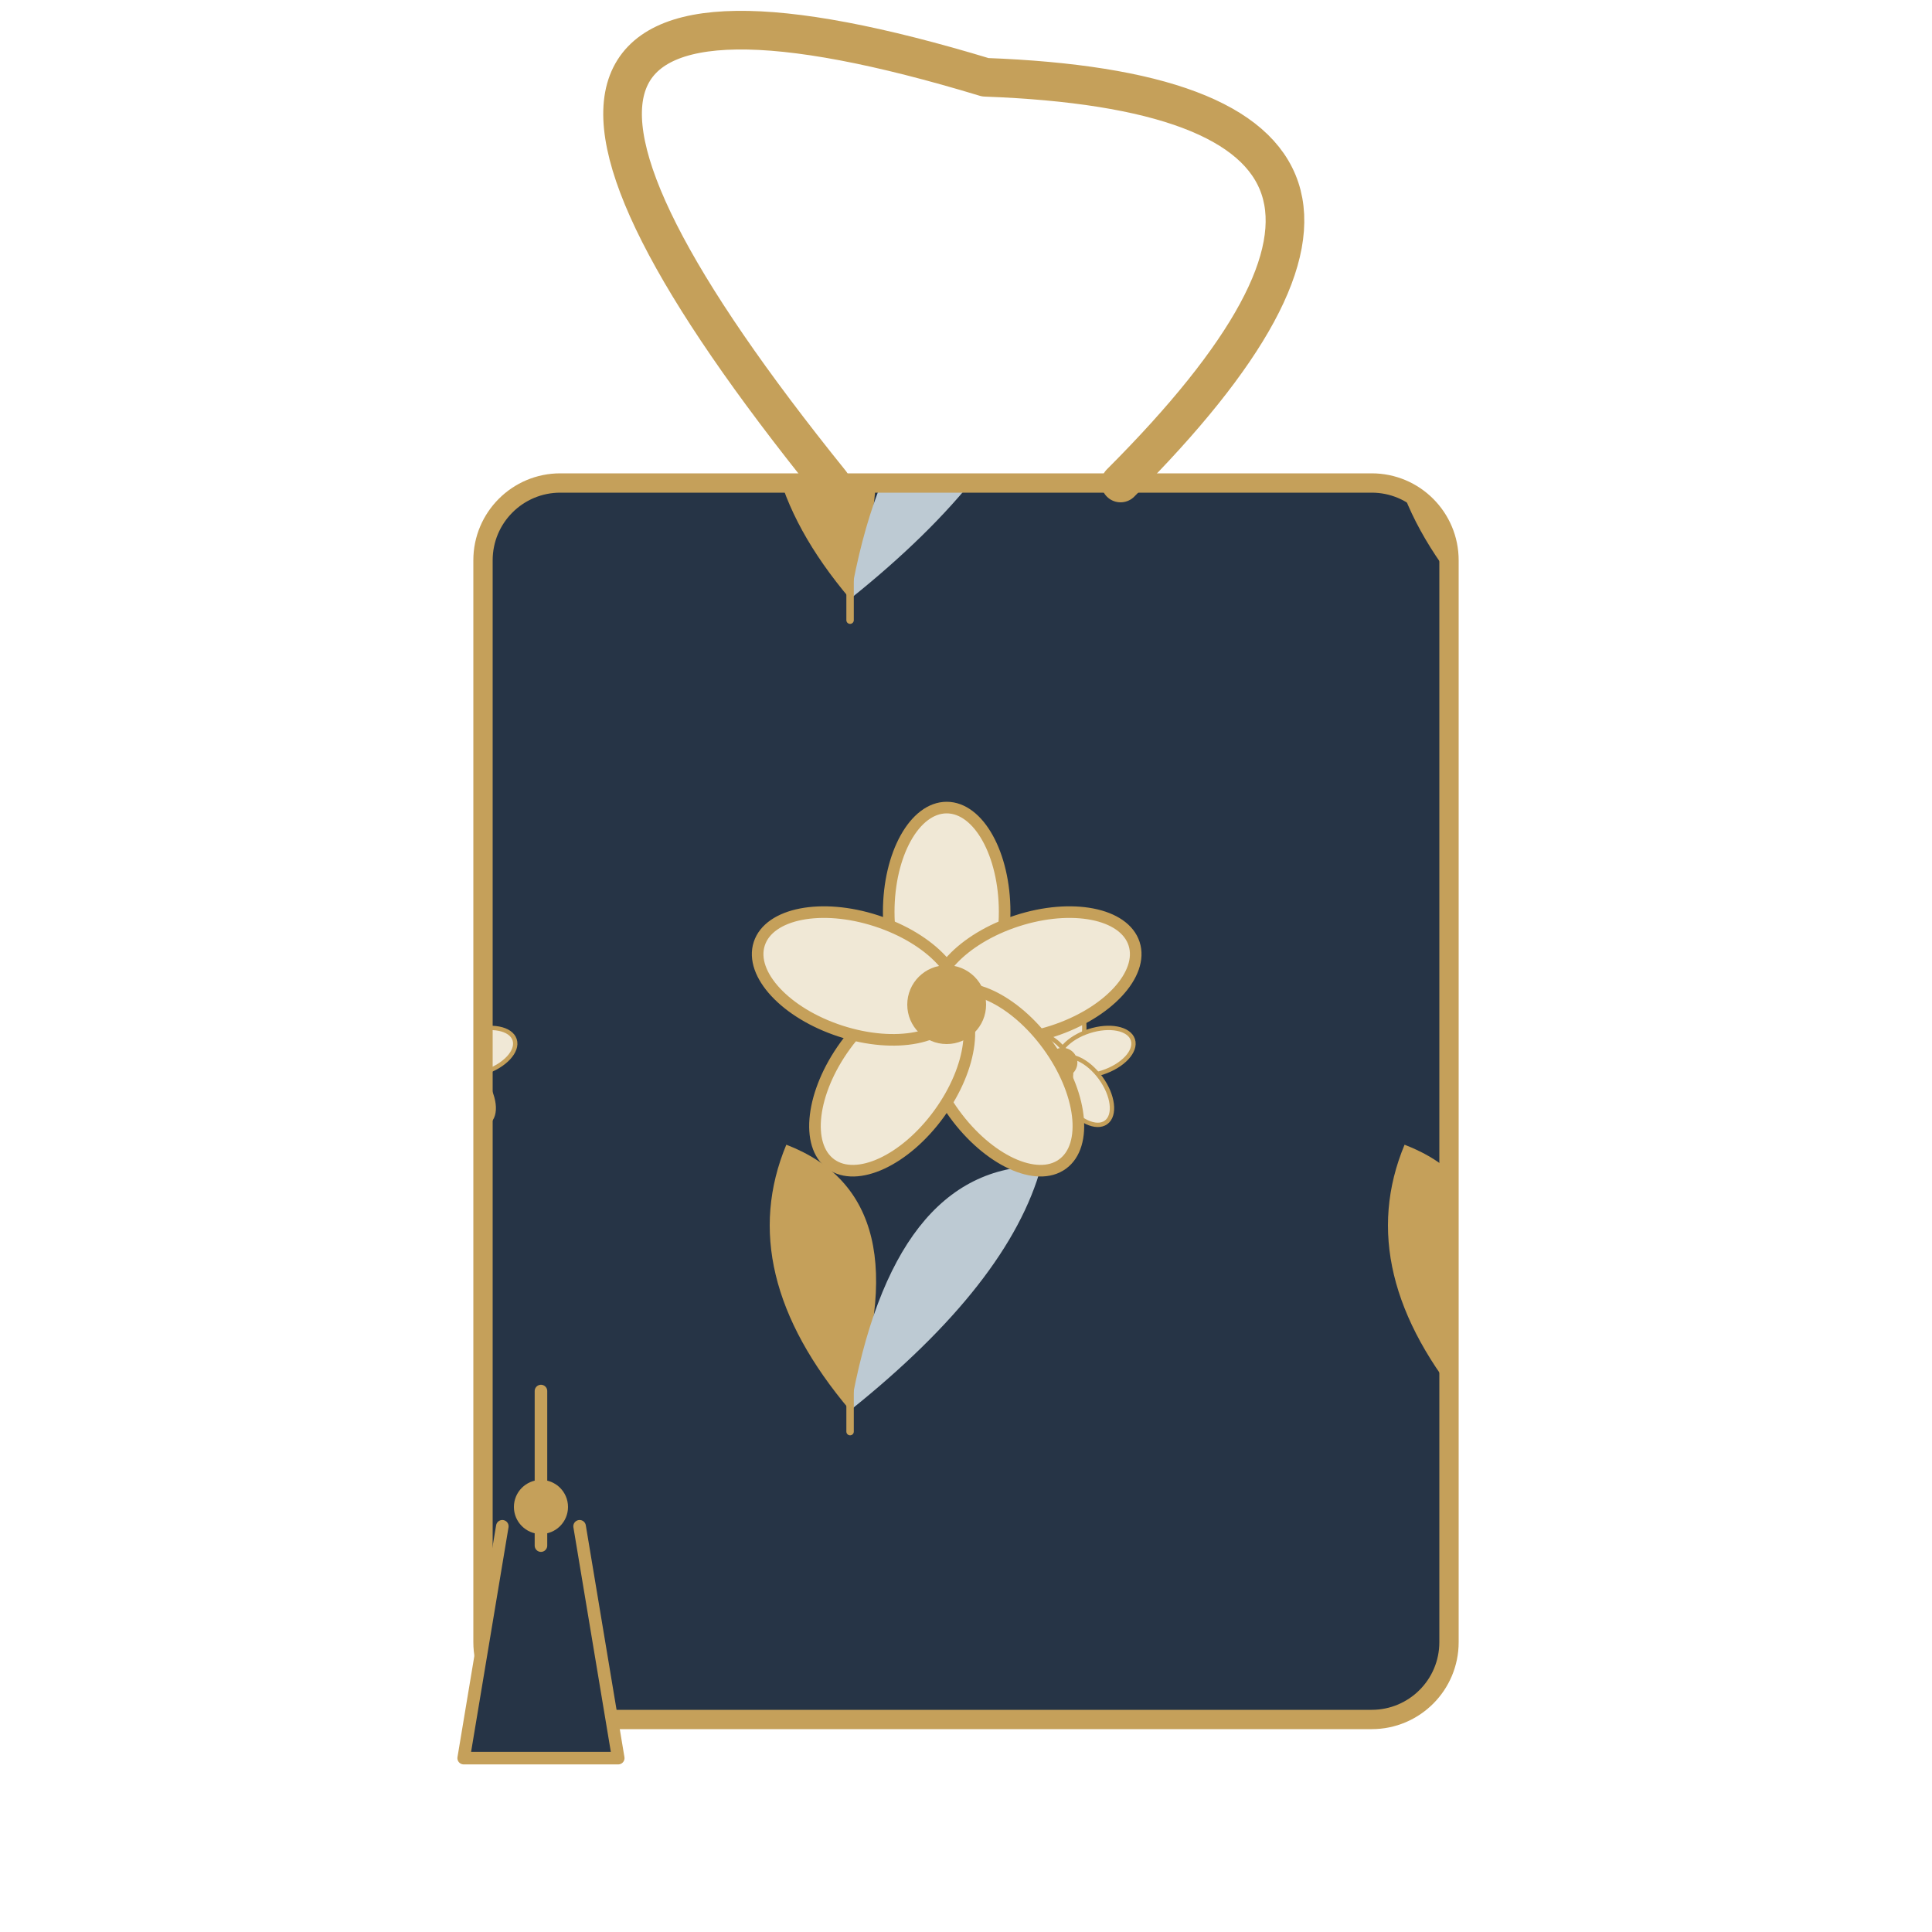
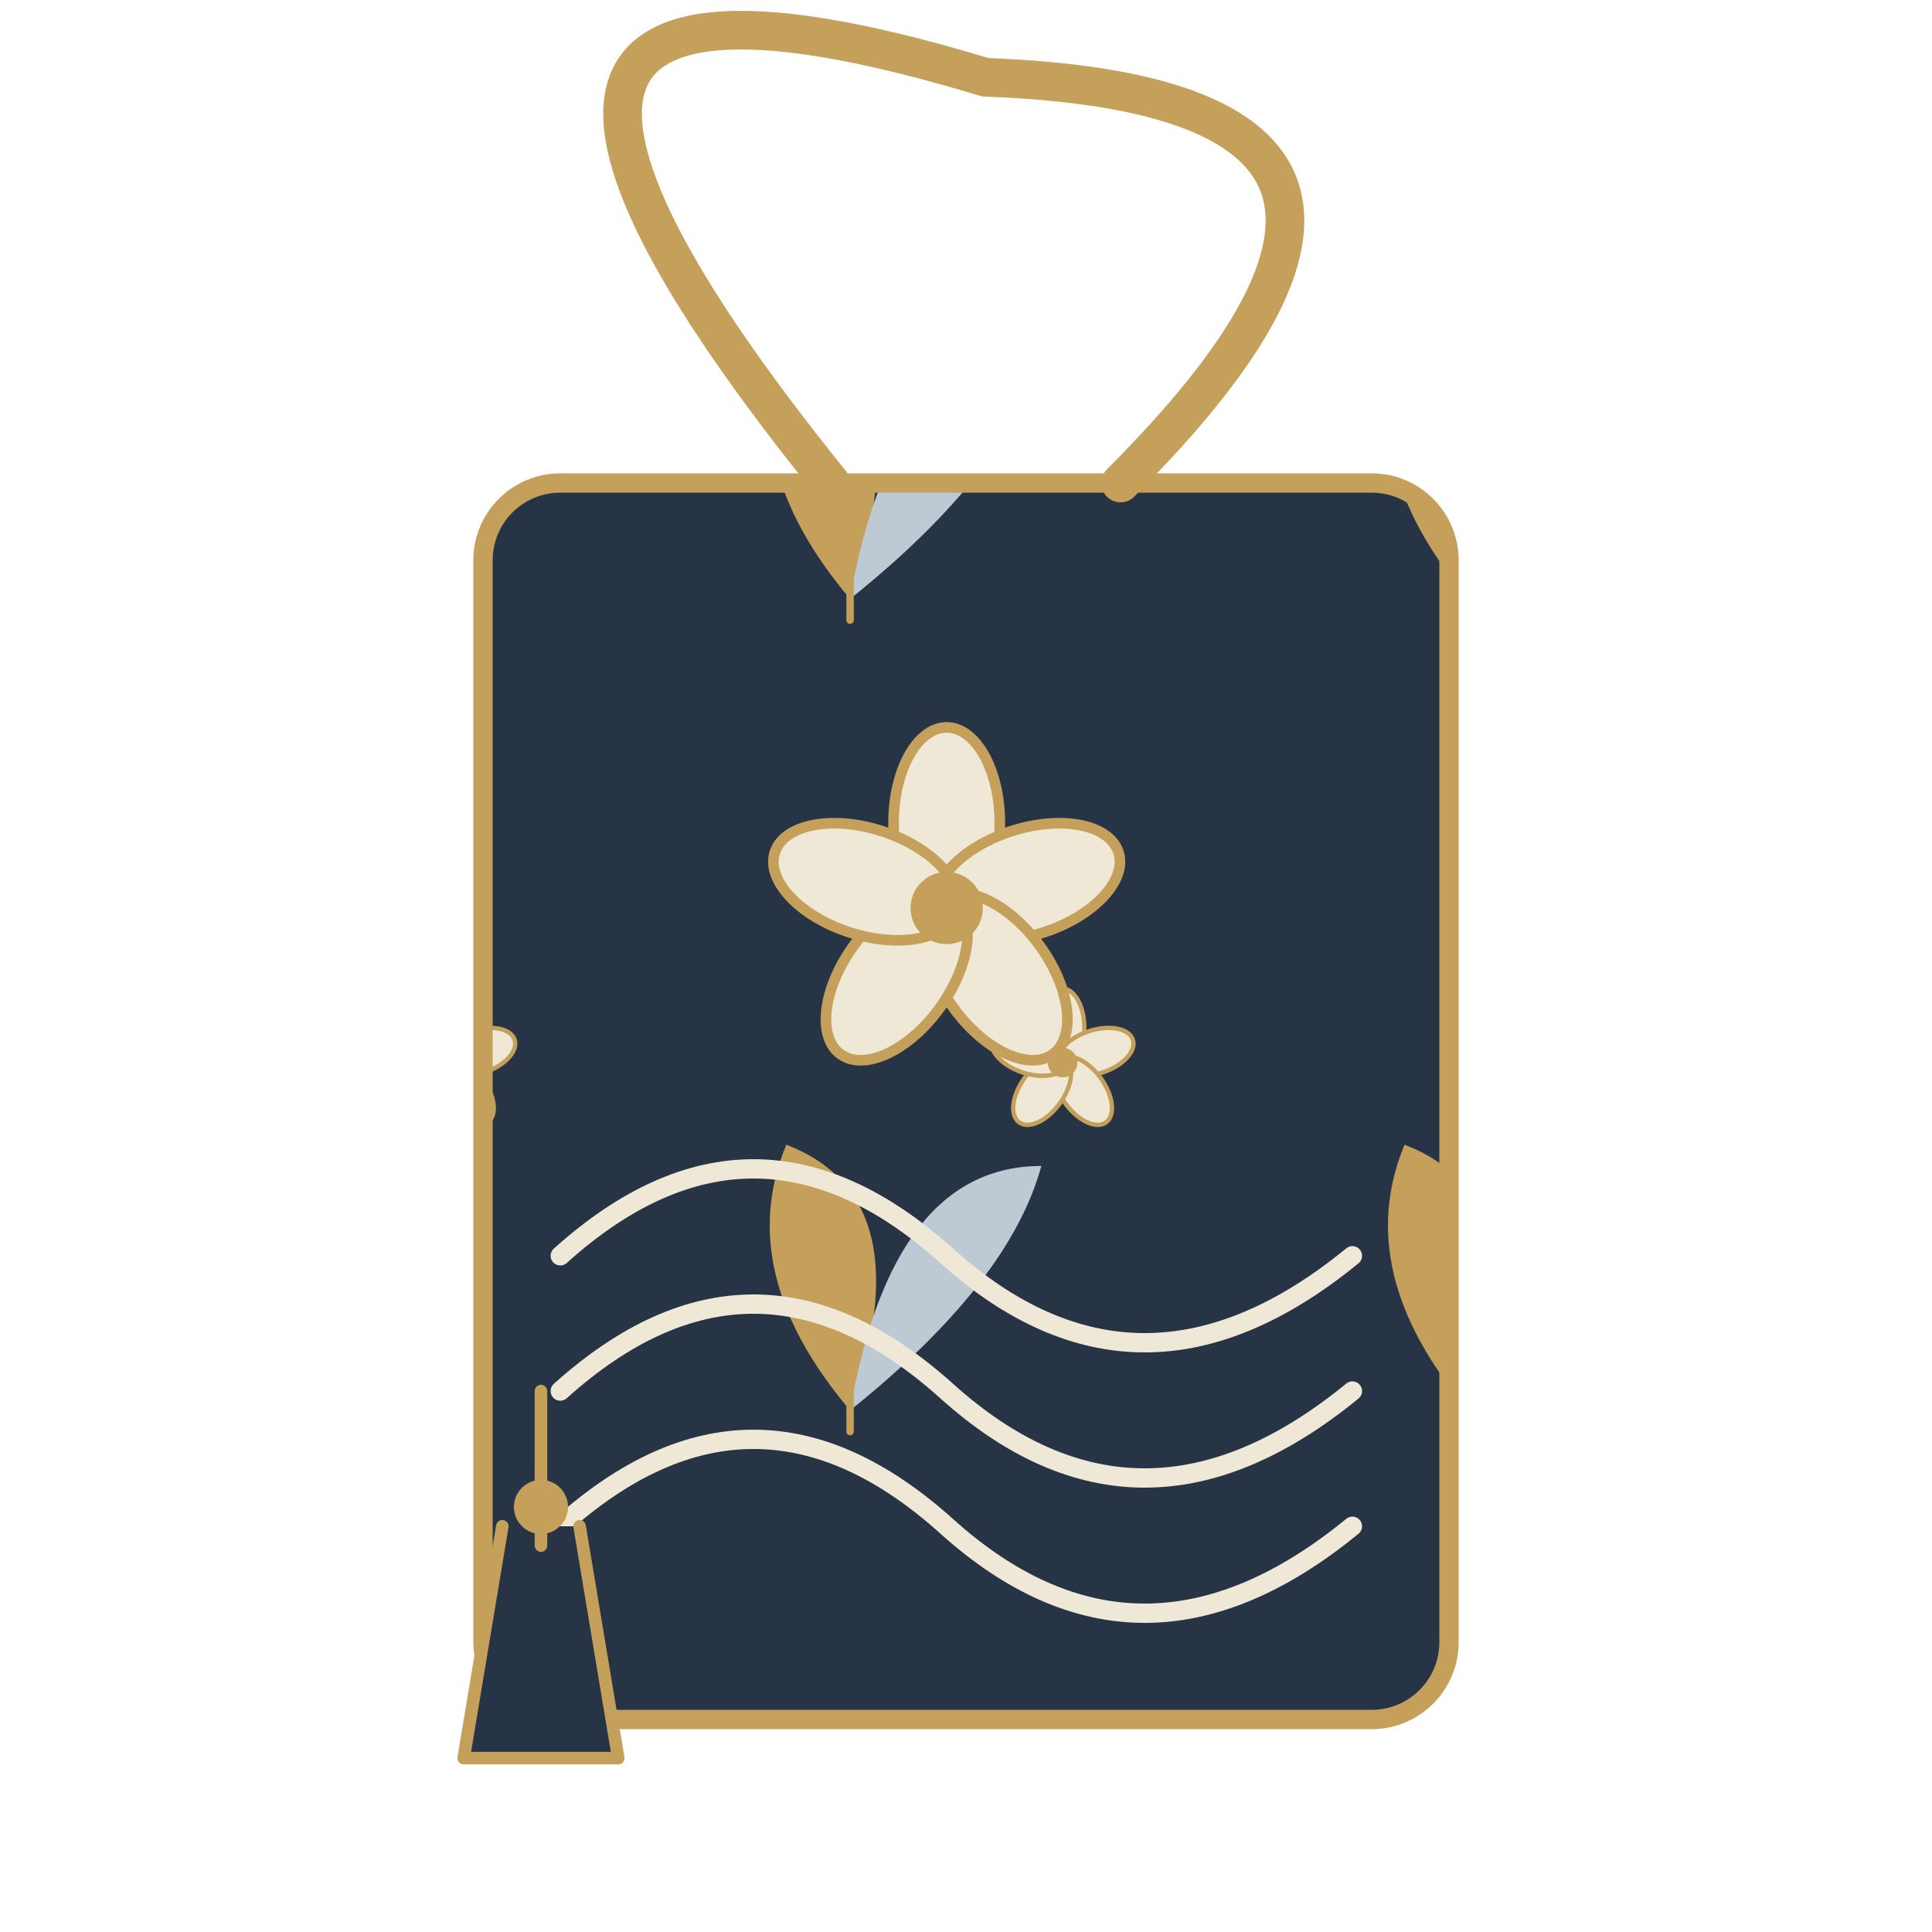
<svg xmlns="http://www.w3.org/2000/svg" viewBox="0 0 100 100">
  <defs>
    <linearGradient id="languages-1-study-1-shade" x1="0" y1="0" x2="1" y2="1">
      <stop offset="0" stop-color="#bdcad3" />
      <stop offset="0.3" stop-color="#263446" />
      <stop offset="0.8" stop-color="#263446" />
      <stop offset="1" stop-color="#bdcad3" />
    </linearGradient>
    <pattern id="languages-1-study-1-floral" width="32" height="42" patternUnits="userSpaceOnUse">
      <rect x="0" y="0" width="32" height="42" fill="#263446" stroke="none" stroke-width="1" rx="0" />
      <g transform="translate(12 31) scale(0.55)">
        <path d="M0 0Q-11-13-6-25Q7-20 0 0" fill="#c5a05a" stroke="none" stroke-width="0.9" stroke-linecap="round" stroke-linejoin="round" />
        <path d="M0 0Q15-12 18-23Q4-23 0 0" fill="#bdcad3" stroke="none" stroke-width="0.9" stroke-linecap="round" stroke-linejoin="round" />
        <path d="M0 2L0-17" fill="none" stroke="#c5a05a" stroke-width="0.7" stroke-linecap="round" stroke-linejoin="round" />
      </g>
      <g transform="translate(23 13) scale(0.45)">
        <ellipse cx="0" cy="-4" rx="2.5" ry="4.5" fill="#f0e8d6" stroke="#c5a05a" stroke-width="0.5" transform="rotate(0)" />
        <ellipse cx="0" cy="-4" rx="2.5" ry="4.5" fill="#f0e8d6" stroke="#c5a05a" stroke-width="0.5" transform="rotate(72)" />
        <ellipse cx="0" cy="-4" rx="2.5" ry="4.5" fill="#f0e8d6" stroke="#c5a05a" stroke-width="0.5" transform="rotate(144)" />
        <ellipse cx="0" cy="-4" rx="2.5" ry="4.5" fill="#f0e8d6" stroke="#c5a05a" stroke-width="0.5" transform="rotate(216)" />
        <ellipse cx="0" cy="-4" rx="2.5" ry="4.5" fill="#f0e8d6" stroke="#c5a05a" stroke-width="0.5" transform="rotate(288)" />
        <circle cx="0" cy="0" r="1.7" fill="#c5a05a" stroke="none" stroke-width="0.8" />
      </g>
    </pattern>
  </defs>
  <rect x="25" y="25" width="50" height="64" fill="url(#languages-1-study-1-floral)" stroke="#c5a05a" stroke-width="1" rx="4" />
  <path d="M43 25Q18-6 51 4Q78 5 58 25" fill="none" stroke="#c5a05a" stroke-width="2" stroke-linecap="round" stroke-linejoin="round" />
-   <g transform="translate(49 52) scale(1.2)">
+   <g transform="translate(49 47) scale(1.1)">
    <ellipse cx="0" cy="-4" rx="2.5" ry="4.5" fill="#f0e8d6" stroke="#c5a05a" stroke-width="0.5" transform="rotate(0)" />
    <ellipse cx="0" cy="-4" rx="2.5" ry="4.5" fill="#f0e8d6" stroke="#c5a05a" stroke-width="0.5" transform="rotate(72)" />
    <ellipse cx="0" cy="-4" rx="2.5" ry="4.5" fill="#f0e8d6" stroke="#c5a05a" stroke-width="0.5" transform="rotate(144)" />
    <ellipse cx="0" cy="-4" rx="2.5" ry="4.5" fill="#f0e8d6" stroke="#c5a05a" stroke-width="0.5" transform="rotate(216)" />
    <ellipse cx="0" cy="-4" rx="2.5" ry="4.5" fill="#f0e8d6" stroke="#c5a05a" stroke-width="0.5" transform="rotate(288)" />
    <circle cx="0" cy="0" r="1.7" fill="#c5a05a" stroke="none" stroke-width="0.8" />
  </g>
+   <path d="M29 65q10-9 20 0t21 0" fill="none" stroke="#f0e8d6" stroke-width="1" stroke-linecap="round" stroke-linejoin="round" />
+   <path d="M29 72q10-9 20 0t21 0" fill="none" stroke="#f0e8d6" stroke-width="1" stroke-linecap="round" stroke-linejoin="round" />
+   <path d="M29 79q10-9 20 0t21 0" fill="none" stroke="#f0e8d6" stroke-width="1" stroke-linecap="round" stroke-linejoin="round" />
  <path d="M28 72v8m-2-1l-2 12h8l-2-12" fill="#263446" stroke="#c5a05a" stroke-width="0.65" stroke-linecap="round" stroke-linejoin="round" />
  <circle cx="28" cy="78" r="1.4" fill="#c5a05a" stroke="none" stroke-width="0.8" />
</svg>
